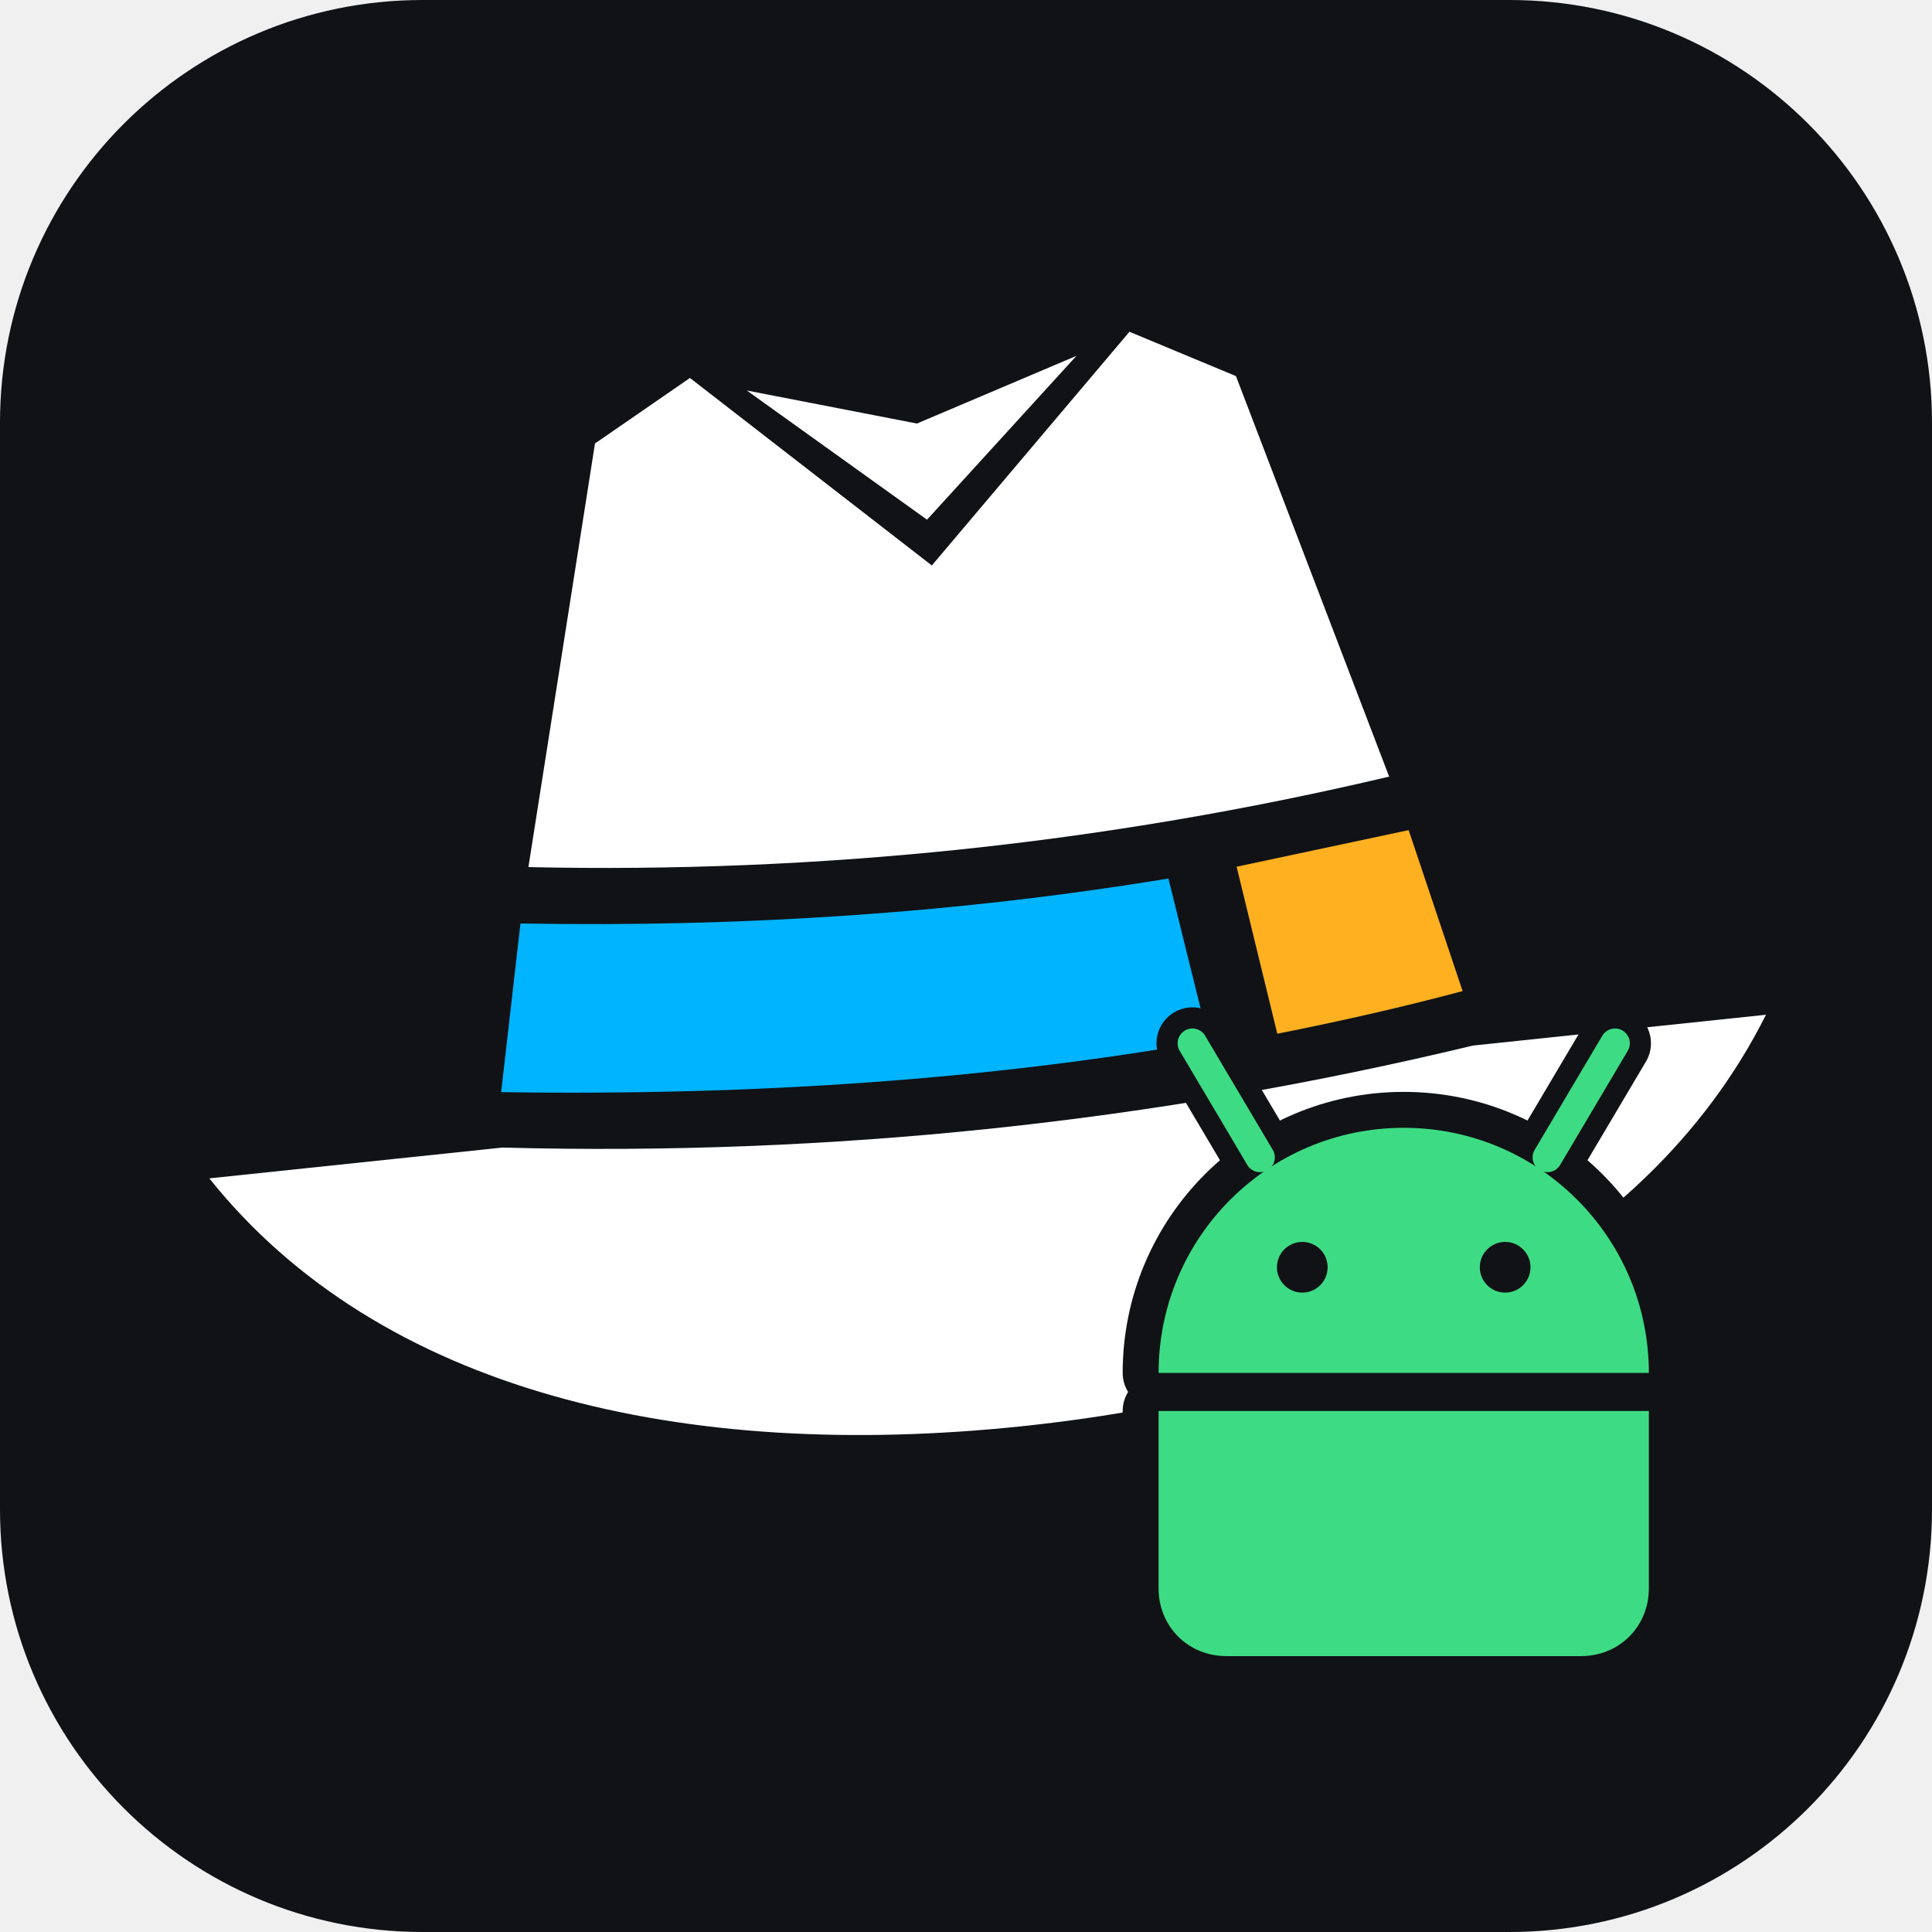
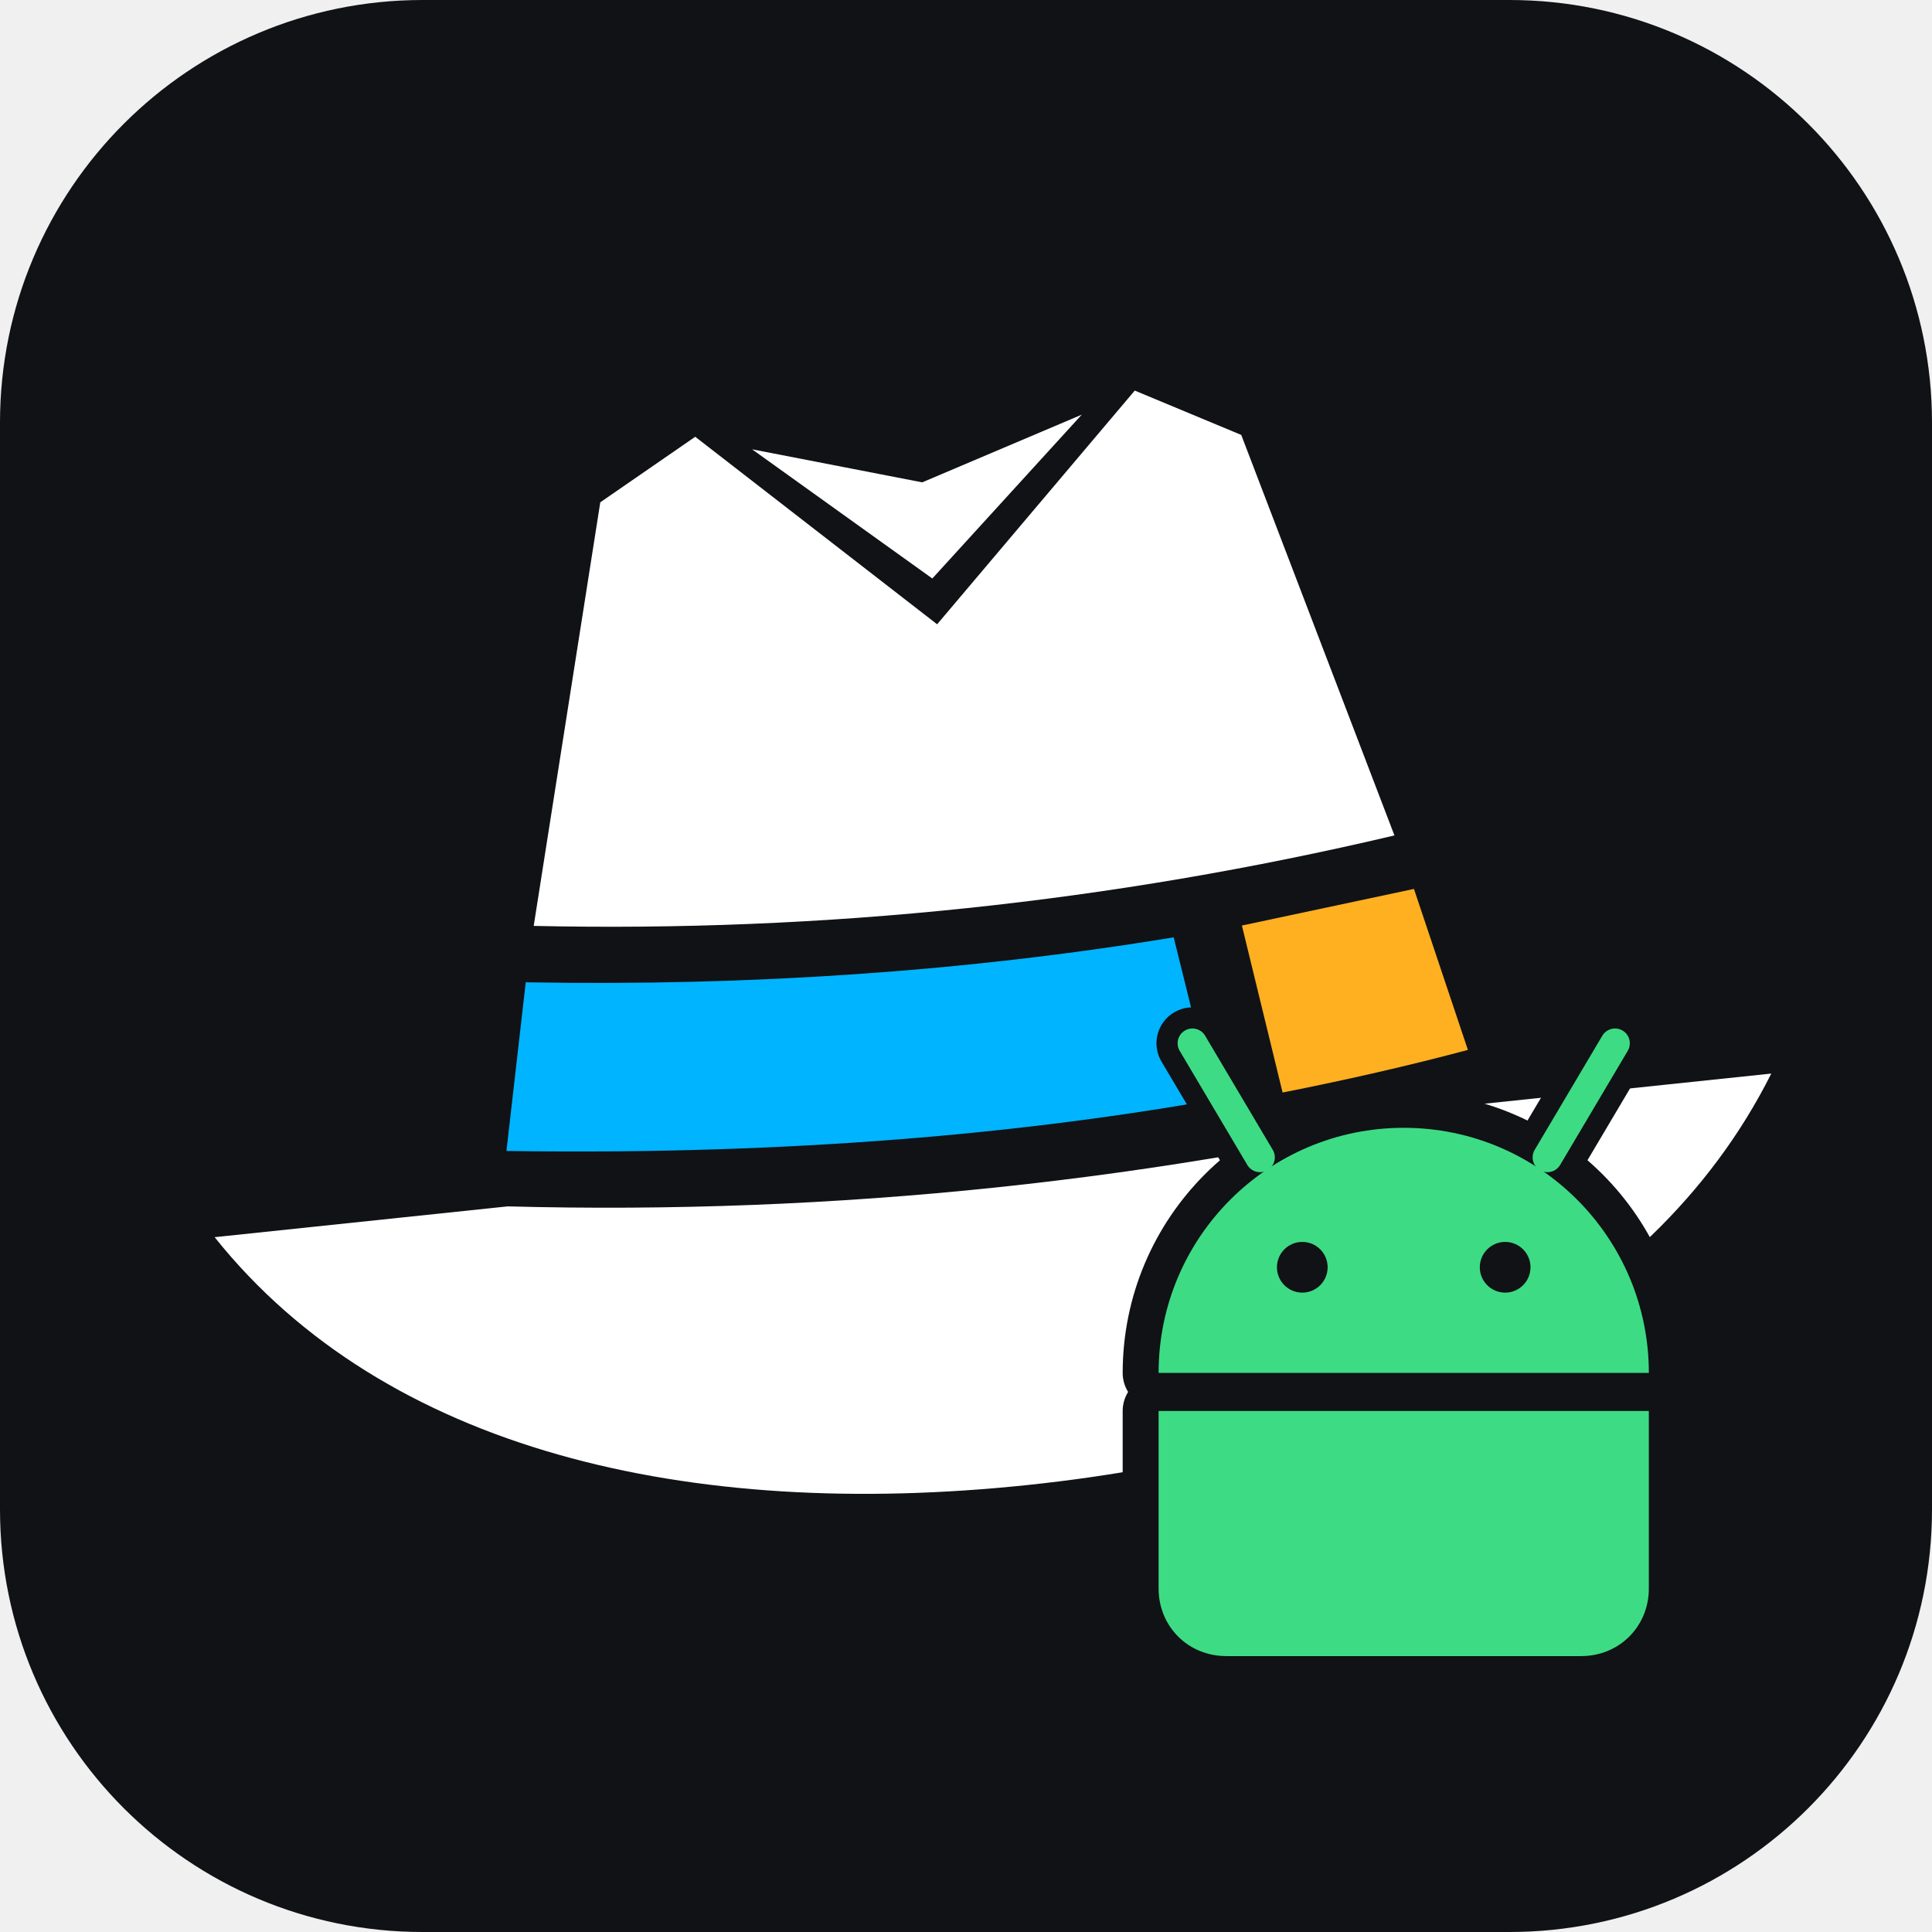
<svg xmlns="http://www.w3.org/2000/svg" viewBox="0 0 512 512" width="512" height="512">
  <rect width="512" height="512" rx="112" fill="#101216" />
-   <g transform="translate(256, 236) rotate(-6) scale(1.22) translate(-256, -267)">
+   <g transform="translate(256, 248) scale(1.22) translate(-256, -264) rotate(-6 256 256)">
    <g stroke="#101216" stroke-width="24" stroke-linejoin="round" fill="#101216">
      <path d="M 162 252 L 186 162 L 208 150 L 256 196 L 304 150 L 326 162 L 350 252 Q 256 264 162 252 Z" />
      <path d="M 220 154 L 256 165 L 292 154 L 256 186 Z" />
      <path d="M 159 264 Q 232 273 300 269 L 305 305 Q 234 310 151 300 Z" />
      <path d="M 315 268 Q 334 266 353 264 L 361 300 Q 342 303 320 305 Z" />
      <path d="M 86 312 L 150 312 Q 256 326 362 312 L 426 312 C 394 362, 330 384, 256 384 C 182 384, 118 362, 86 312 Z" />
    </g>
    <path d="M 162 252 L 186 162 L 208 150 L 256 196 L 304 150 L 326 162 L 350 252 Q 256 264 162 252 Z" fill="#FFFFFF" />
    <path d="M 220 154 L 256 165 L 292 154 L 256 186 Z" fill="#FFFFFF" />
    <path d="M 159 264 Q 232 273 300 269 L 305 305 Q 234 310 151 300 Z" fill="#00B4FF" />
    <path d="M 315 268 Q 334 266 353 264 L 361 300 Q 342 303 320 305 Z" fill="#FFB020" />
    <path d="M 86 312 L 150 312 Q 256 326 362 312 L 426 312 C 394 362, 330 384, 256 384 C 182 384, 118 362, 86 312 Z" fill="#FFFFFF" />
  </g>
  <g transform="translate(372, 356) scale(0.56)">
    <g fill="#101216" stroke="#101216" stroke-width="34" stroke-linejoin="round" stroke-linecap="round">
      <line x1="-68" y1="-88" x2="-100" y2="-142" />
      <line x1="68" y1="-88" x2="100" y2="-142" />
      <path d="M -116 14 A 116 116 0 0 1 116 14 Z" />
      <path d="M -116 32 L 116 32 L 116 116 C 116 134, 102 148, 84 148 L -84 148 C -102 148, -116 134, -116 116 Z" />
    </g>
    <line x1="-68" y1="-88" x2="-100" y2="-142" stroke="#3DDC84" stroke-width="14" stroke-linecap="round" />
    <line x1="68" y1="-88" x2="100" y2="-142" stroke="#3DDC84" stroke-width="14" stroke-linecap="round" />
    <path d="M -116 14 A 116 116 0 0 1 116 14 Z" fill="#3DDC84" />
    <circle cx="-48" cy="-36" r="12" fill="#101216" />
    <circle cx="48" cy="-36" r="12" fill="#101216" />
    <path d="M -116 32 L 116 32 L 116 116 C 116 134, 102 148, 84 148 L -84 148 C -102 148, -116 134, -116 116 Z" fill="#3DDC84" />
  </g>
</svg>
